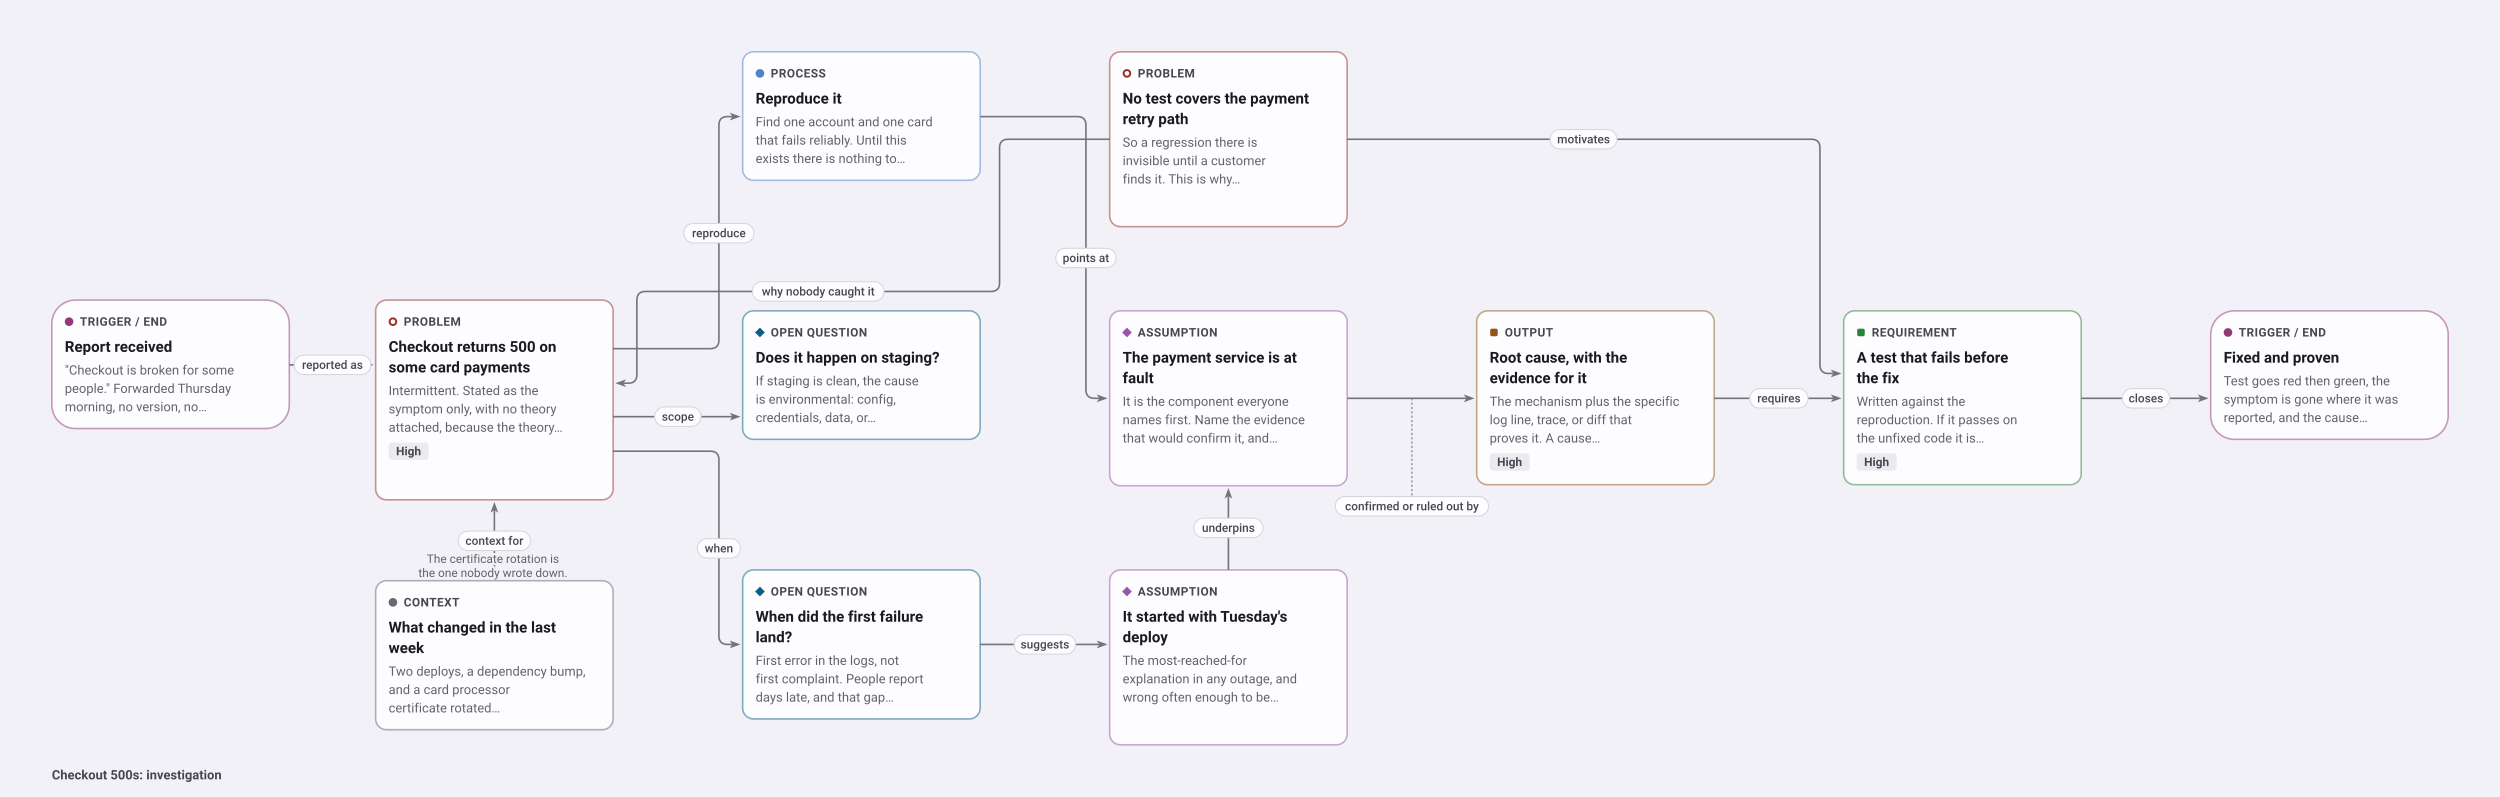
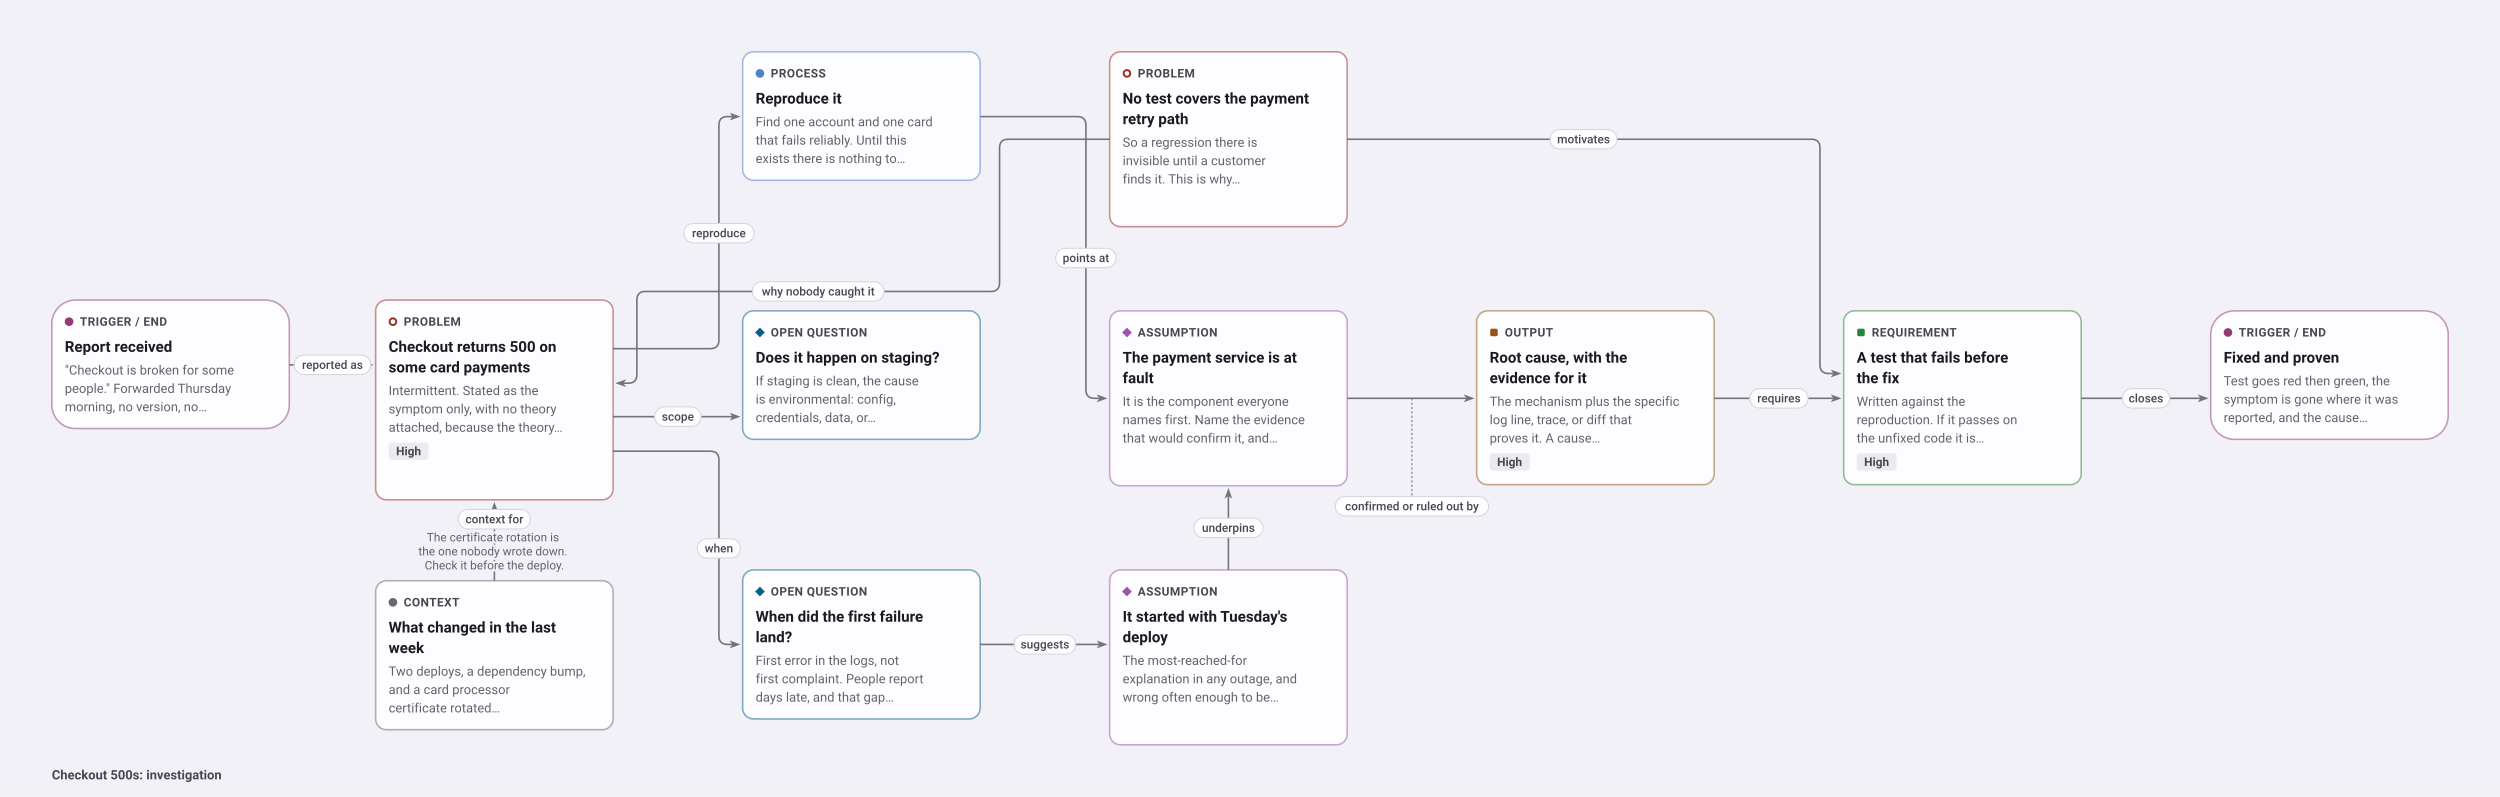
<svg xmlns="http://www.w3.org/2000/svg" width="2316" height="738" viewBox="0 0 2316 738" font-family="Avenir Next, -apple-system, BlinkMacSystemFont, Segoe UI, Roboto, sans-serif">
  <defs>
    <marker id="ah-_2373737d-100" viewBox="0 0 10 10" markerUnits="userSpaceOnUse" markerWidth="10" markerHeight="7.2" preserveAspectRatio="none" refX="6" refY="5" orient="auto-start-reverse">
      <polygon points="0,0 10,5 0,10 2.5,5" fill="#73737d" />
    </marker>
  </defs>
  <rect x="0" y="0" width="2316" height="738" fill="#f1f1f7" />
  <g transform="translate(48.0,278.0)">
    <path d="M 220 60 L 294 60" fill="none" stroke="#73737d" stroke-width="1.5" marker-end="url(#ah-_2373737d-100)" />
    <path d="M 520 45 L 610 45 Q 618 45 618 37 L 618 -162 Q 618 -170 626 -170 L 634 -170" fill="none" stroke="#73737d" stroke-width="1.5" marker-end="url(#ah-_2373737d-100)" />
    <path d="M 520 108 L 634 108" fill="none" stroke="#73737d" stroke-width="1.5" marker-end="url(#ah-_2373737d-100)" />
    <path d="M 520 140 L 610 140 Q 618 140 618 148 L 618 311 Q 618 319 626 319 L 634 319" fill="none" stroke="#73737d" stroke-width="1.5" marker-end="url(#ah-_2373737d-100)" />
    <path d="M 860 319 L 974 319" fill="none" stroke="#73737d" stroke-width="1.5" marker-end="url(#ah-_2373737d-100)" />
    <path d="M 860 -170 L 950 -170 Q 958 -170 958 -162 L 958 83 Q 958 91 966 91 L 974 91" fill="none" stroke="#73737d" stroke-width="1.5" marker-end="url(#ah-_2373737d-100)" />
    <path d="M 410 260 L 410 191" fill="none" stroke="#73737d" stroke-width="1.5" marker-end="url(#ah-_2373737d-100)" />
    <path d="M 1090 250 L 1090 178" fill="none" stroke="#73737d" stroke-width="1.5" marker-end="url(#ah-_2373737d-100)" />
    <path d="M 1200 91 L 1314 91" fill="none" stroke="#73737d" stroke-width="1.5" marker-end="url(#ah-_2373737d-100)" />
    <path d="M 980 -149 L 886 -149 Q 878 -149 878 -141 L 878 -16 Q 878 -8 870 -8 L 550 -8 Q 542 -8 542 0 L 542 69 Q 542 77 534 77 L 526 77" fill="none" stroke="#73737d" stroke-width="1.5" marker-end="url(#ah-_2373737d-100)" />
    <path d="M 1540 91 L 1654 91" fill="none" stroke="#73737d" stroke-width="1.5" marker-end="url(#ah-_2373737d-100)" />
    <path d="M 1200 -149 L 1630 -149 Q 1638 -149 1638 -141 L 1638 60 Q 1638 68 1646 68 L 1654 68" fill="none" stroke="#73737d" stroke-width="1.5" marker-end="url(#ah-_2373737d-100)" />
    <path d="M 1880 91 L 1994 91" fill="none" stroke="#73737d" stroke-width="1.5" marker-end="url(#ah-_2373737d-100)" />
    <rect x="224.5" y="51" width="71" height="18" rx="9" fill="#fdfdff" stroke="#d6d7de" stroke-width="1" />
    <text x="260" y="60" font-size="11" font-weight="500" text-anchor="middle" dominant-baseline="central" fill="#47474e">reported as</text>
    <rect x="585.5" y="-71" width="65" height="18" rx="9" fill="#fdfdff" stroke="#d6d7de" stroke-width="1" />
    <text x="618" y="-62" font-size="11" font-weight="500" text-anchor="middle" dominant-baseline="central" fill="#47474e">reproduce</text>
    <rect x="558.5" y="99" width="43" height="18" rx="9" fill="#fdfdff" stroke="#d6d7de" stroke-width="1" />
    <text x="580" y="108" font-size="11" font-weight="500" text-anchor="middle" dominant-baseline="central" fill="#47474e">scope</text>
    <rect x="598" y="221" width="40" height="18" rx="9" fill="#fdfdff" stroke="#d6d7de" stroke-width="1" />
    <text x="618" y="230" font-size="11" font-weight="500" text-anchor="middle" dominant-baseline="central" fill="#47474e">when</text>
    <rect x="891.5" y="310" width="57" height="18" rx="9" fill="#fdfdff" stroke="#d6d7de" stroke-width="1" />
    <text x="920" y="319" font-size="11" font-weight="500" text-anchor="middle" dominant-baseline="central" fill="#47474e">suggests</text>
    <rect x="930" y="-48" width="56" height="18" rx="9" fill="#fdfdff" stroke="#d6d7de" stroke-width="1" />
    <text x="958" y="-39" font-size="11" font-weight="500" text-anchor="middle" dominant-baseline="central" fill="#47474e">points at</text>
-     <rect x="376.5" y="214" width="67" height="18" rx="9" fill="#fdfdff" stroke="#d6d7de" stroke-width="1" />
-     <text x="410" y="223" font-size="11" font-weight="500" text-anchor="middle" dominant-baseline="central" fill="#47474e">context for</text>
-     <text x="410" y="236" font-size="11" text-anchor="middle" dominant-baseline="hanging" fill="#62626a" stroke="#f1f1f7" stroke-width="4" paint-order="stroke" stroke-linejoin="round">
+     <rect x="376.5" y="194" width="67" height="18" rx="9" fill="#fdfdff" stroke="#d6d7de" stroke-width="1" />
+     <text x="410" y="203" font-size="11" font-weight="500" text-anchor="middle" dominant-baseline="central" fill="#47474e">context for</text>
+     <text x="410" y="216" font-size="11" text-anchor="middle" dominant-baseline="hanging" fill="#62626a" stroke="#f1f1f7" stroke-width="4" paint-order="stroke" stroke-linejoin="round">
      <tspan x="410" dy="0">The certificate rotation is</tspan>
      <tspan x="410" dy="13">the one nobody wrote down.</tspan>
      <tspan x="410" dy="13">Check it before the deploy.</tspan>
    </text>
    <rect x="1058" y="202" width="64" height="18" rx="9" fill="#fdfdff" stroke="#d6d7de" stroke-width="1" />
    <text x="1090" y="211" font-size="11" font-weight="500" text-anchor="middle" dominant-baseline="central" fill="#47474e">underpins</text>
    <line x1="1260" y1="91" x2="1260" y2="182" stroke="#73737d" stroke-width="1" stroke-dasharray="2 2" />
    <rect x="1189" y="182" width="142" height="18" rx="9" fill="#fdfdff" stroke="#d6d7de" stroke-width="1" />
    <text x="1260" y="191" font-size="11" font-weight="500" text-anchor="middle" dominant-baseline="central" fill="#47474e">confirmed or ruled out by</text>
    <rect x="649" y="-17" width="122" height="18" rx="9" fill="#fdfdff" stroke="#d6d7de" stroke-width="1" />
    <text x="710" y="-8" font-size="11" font-weight="500" text-anchor="middle" dominant-baseline="central" fill="#47474e">why nobody caught it</text>
    <rect x="1573" y="82" width="54" height="18" rx="9" fill="#fdfdff" stroke="#d6d7de" stroke-width="1" />
    <text x="1600" y="91" font-size="11" font-weight="500" text-anchor="middle" dominant-baseline="central" fill="#47474e">requires</text>
    <rect x="1388" y="-158" width="62" height="18" rx="9" fill="#fdfdff" stroke="#d6d7de" stroke-width="1" />
    <text x="1419" y="-149" font-size="11" font-weight="500" text-anchor="middle" dominant-baseline="central" fill="#47474e">motivates</text>
    <rect x="1918" y="82" width="44" height="18" rx="9" fill="#fdfdff" stroke="#d6d7de" stroke-width="1" />
    <text x="1940" y="91" font-size="11" font-weight="500" text-anchor="middle" dominant-baseline="central" fill="#47474e">closes</text>
    <g>
      <rect x="0.0" y="0.0" width="220" height="119" rx="22" fill="#fdfdff" stroke="#933a76" stroke-opacity="0.5" stroke-width="1.5" />
      <circle class="type-dot" data-shape="dot" cx="16.0" cy="20.0" r="4" fill="#933a76" />
      <text x="26.0" y="20.0" font-size="11" font-weight="600" letter-spacing="0.4" dominant-baseline="central" fill="#47474e">TRIGGER / END</text>
      <text x="12.0" y="48.0" font-size="14" font-weight="600" fill="#1a1a20">Report received</text>
      <text x="12.0" y="69.0" font-size="12" fill="#62626a">"Checkout is broken for some</text>
      <text x="12.0" y="86.0" font-size="12" fill="#62626a">people." Forwarded Thursday</text>
      <text x="12.0" y="103.0" font-size="12" fill="#62626a">morning, no version, no…</text>
    </g>
    <g>
      <rect x="300.0" y="0.0" width="220" height="185" rx="10" fill="#fdfdff" stroke="#9a2a20" stroke-opacity="0.5" stroke-width="1.5" />
      <circle class="type-dot" data-shape="ring" cx="316.0" cy="20.0" r="3.1" fill="none" stroke="#9a2a20" stroke-width="1.8" />
      <text x="326.0" y="20.0" font-size="11" font-weight="600" letter-spacing="0.4" dominant-baseline="central" fill="#47474e">PROBLEM</text>
      <text x="312.0" y="48.0" font-size="14" font-weight="600" fill="#1a1a20">Checkout returns 500 on</text>
      <text x="312.0" y="67.0" font-size="14" font-weight="600" fill="#1a1a20">some card payments</text>
      <text x="312.0" y="88.0" font-size="12" fill="#62626a">Intermittent. Stated as the</text>
      <text x="312.0" y="105.0" font-size="12" fill="#62626a">symptom only, with no theory</text>
      <text x="312.0" y="122.0" font-size="12" fill="#62626a">attached, because the theory…</text>
      <rect x="312.0" y="132.0" width="37" height="16" rx="3" fill="#eaeaf0" />
      <text x="330.5" y="140.0" font-size="11" font-weight="600" text-anchor="middle" dominant-baseline="central" fill="#47474e">High</text>
    </g>
    <g>
      <rect x="640.0" y="-230.0" width="220" height="119" rx="10" fill="#fdfdff" stroke="#5181c7" stroke-opacity="0.5" stroke-width="1.5" />
      <circle class="type-dot" data-shape="dot" cx="656.0" cy="-210.0" r="4" fill="#5181c7" />
      <text x="666.0" y="-210.0" font-size="11" font-weight="600" letter-spacing="0.4" dominant-baseline="central" fill="#47474e">PROCESS</text>
      <text x="652.0" y="-182.0" font-size="14" font-weight="600" fill="#1a1a20">Reproduce it</text>
      <text x="652.0" y="-161.0" font-size="12" fill="#62626a">Find one account and one card</text>
      <text x="652.0" y="-144.0" font-size="12" fill="#62626a">that fails reliably. Until this</text>
      <text x="652.0" y="-127.0" font-size="12" fill="#62626a">exists there is nothing to…</text>
    </g>
    <g>
      <rect x="640.0" y="10.0" width="220" height="119" rx="10" fill="#fdfdff" stroke="#0a5e89" stroke-opacity="0.5" stroke-width="1.5" />
      <path class="type-dot" data-shape="diamond" d="M 656.0 25.5 L 660.5 30.0 L 656.0 34.5 L 651.5 30.0 Z" fill="#0a5e89" />
      <text x="666.0" y="30.0" font-size="11" font-weight="600" letter-spacing="0.4" dominant-baseline="central" fill="#47474e">OPEN QUESTION</text>
      <text x="652.0" y="58.0" font-size="14" font-weight="600" fill="#1a1a20">Does it happen on staging?</text>
      <text x="652.0" y="79.0" font-size="12" fill="#62626a">If staging is clean, the cause</text>
      <text x="652.0" y="96.0" font-size="12" fill="#62626a">is environmental: config,</text>
      <text x="652.0" y="113.0" font-size="12" fill="#62626a">credentials, data, or…</text>
    </g>
    <g>
      <rect x="640.0" y="250.0" width="220" height="138" rx="10" fill="#fdfdff" stroke="#0a5e89" stroke-opacity="0.5" stroke-width="1.5" />
      <path class="type-dot" data-shape="diamond" d="M 656.0 265.5 L 660.5 270.0 L 656.0 274.5 L 651.5 270.0 Z" fill="#0a5e89" />
      <text x="666.0" y="270.0" font-size="11" font-weight="600" letter-spacing="0.4" dominant-baseline="central" fill="#47474e">OPEN QUESTION</text>
      <text x="652.0" y="298.0" font-size="14" font-weight="600" fill="#1a1a20">When did the first failure</text>
      <text x="652.0" y="317.0" font-size="14" font-weight="600" fill="#1a1a20">land?</text>
      <text x="652.0" y="338.0" font-size="12" fill="#62626a">First error in the logs, not</text>
      <text x="652.0" y="355.0" font-size="12" fill="#62626a">first complaint. People report</text>
      <text x="652.0" y="372.0" font-size="12" fill="#62626a">days late, and that gap…</text>
    </g>
    <g>
      <rect x="980.0" y="250.0" width="220" height="162" rx="10" fill="#fdfdff" stroke="#9b54ad" stroke-opacity="0.5" stroke-width="1.5" />
      <path class="type-dot" data-shape="diamond" d="M 996.0 265.5 L 1000.5 270.0 L 996.0 274.5 L 991.5 270.0 Z" fill="#9b54ad" />
      <text x="1006.0" y="270.0" font-size="11" font-weight="600" letter-spacing="0.4" dominant-baseline="central" fill="#47474e">ASSUMPTION</text>
      <text x="992.0" y="298.0" font-size="14" font-weight="600" fill="#1a1a20">It started with Tuesday's</text>
      <text x="992.0" y="317.0" font-size="14" font-weight="600" fill="#1a1a20">deploy</text>
      <text x="992.0" y="338.0" font-size="12" fill="#62626a">The most-reached-for</text>
      <text x="992.0" y="355.0" font-size="12" fill="#62626a">explanation in any outage, and</text>
      <text x="992.0" y="372.0" font-size="12" fill="#62626a">wrong often enough to be…</text>
    </g>
    <g>
      <rect x="980.0" y="10.0" width="220" height="162" rx="10" fill="#fdfdff" stroke="#9b54ad" stroke-opacity="0.5" stroke-width="1.5" />
      <path class="type-dot" data-shape="diamond" d="M 996.0 25.5 L 1000.5 30.0 L 996.0 34.5 L 991.5 30.0 Z" fill="#9b54ad" />
      <text x="1006.0" y="30.0" font-size="11" font-weight="600" letter-spacing="0.4" dominant-baseline="central" fill="#47474e">ASSUMPTION</text>
      <text x="992.0" y="58.0" font-size="14" font-weight="600" fill="#1a1a20">The payment service is at</text>
      <text x="992.0" y="77.0" font-size="14" font-weight="600" fill="#1a1a20">fault</text>
      <text x="992.0" y="98.0" font-size="12" fill="#62626a">It is the component everyone</text>
      <text x="992.0" y="115.0" font-size="12" fill="#62626a">names first. Name the evidence</text>
      <text x="992.0" y="132.0" font-size="12" fill="#62626a">that would confirm it, and…</text>
    </g>
    <g>
      <rect x="300.0" y="260.0" width="220" height="138" rx="10" fill="#fdfdff" stroke="#646975" stroke-opacity="0.5" stroke-width="1.5" />
      <circle class="type-dot" data-shape="dot" cx="316.0" cy="280.0" r="4" fill="#646975" />
      <text x="326.0" y="280.0" font-size="11" font-weight="600" letter-spacing="0.4" dominant-baseline="central" fill="#47474e">CONTEXT</text>
      <text x="312.0" y="308.0" font-size="14" font-weight="600" fill="#1a1a20">What changed in the last</text>
      <text x="312.0" y="327.0" font-size="14" font-weight="600" fill="#1a1a20">week</text>
      <text x="312.0" y="348.0" font-size="12" fill="#62626a">Two deploys, a dependency bump,</text>
      <text x="312.0" y="365.0" font-size="12" fill="#62626a">and a card processor</text>
      <text x="312.0" y="382.0" font-size="12" fill="#62626a">certificate rotated…</text>
    </g>
    <g>
      <rect x="980.0" y="-230.0" width="220" height="162" rx="10" fill="#fdfdff" stroke="#9a2a20" stroke-opacity="0.5" stroke-width="1.5" />
      <circle class="type-dot" data-shape="ring" cx="996.0" cy="-210.0" r="3.1" fill="none" stroke="#9a2a20" stroke-width="1.8" />
      <text x="1006.0" y="-210.0" font-size="11" font-weight="600" letter-spacing="0.4" dominant-baseline="central" fill="#47474e">PROBLEM</text>
      <text x="992.0" y="-182.0" font-size="14" font-weight="600" fill="#1a1a20">No test covers the payment</text>
      <text x="992.0" y="-163.0" font-size="14" font-weight="600" fill="#1a1a20">retry path</text>
      <text x="992.0" y="-142.0" font-size="12" fill="#62626a">So a regression there is</text>
      <text x="992.0" y="-125.0" font-size="12" fill="#62626a">invisible until a customer</text>
      <text x="992.0" y="-108.0" font-size="12" fill="#62626a">finds it. This is why…</text>
    </g>
    <g>
      <rect x="1320.0" y="10.0" width="220" height="161" rx="10" fill="#fdfdff" stroke="#935417" stroke-opacity="0.5" stroke-width="1.5" />
      <rect class="type-dot" data-shape="square" x="1332.5" y="26.5" width="7" height="7" rx="1.5" fill="#935417" />
      <text x="1346.0" y="30.0" font-size="11" font-weight="600" letter-spacing="0.4" dominant-baseline="central" fill="#47474e">OUTPUT</text>
      <text x="1332.0" y="58.0" font-size="14" font-weight="600" fill="#1a1a20">Root cause, with the</text>
      <text x="1332.0" y="77.0" font-size="14" font-weight="600" fill="#1a1a20">evidence for it</text>
      <text x="1332.0" y="98.0" font-size="12" fill="#62626a">The mechanism plus the specific</text>
      <text x="1332.0" y="115.0" font-size="12" fill="#62626a">log line, trace, or diff that</text>
      <text x="1332.0" y="132.0" font-size="12" fill="#62626a">proves it. A cause…</text>
      <rect x="1332.0" y="142.0" width="37" height="16" rx="3" fill="#eaeaf0" />
      <text x="1350.5" y="150.0" font-size="11" font-weight="600" text-anchor="middle" dominant-baseline="central" fill="#47474e">High</text>
    </g>
    <g>
      <rect x="1660.0" y="10.0" width="220" height="161" rx="10" fill="#fdfdff" stroke="#268536" stroke-opacity="0.5" stroke-width="1.5" />
      <rect class="type-dot" data-shape="square" x="1672.5" y="26.5" width="7" height="7" rx="1.5" fill="#268536" />
      <text x="1686.0" y="30.0" font-size="11" font-weight="600" letter-spacing="0.4" dominant-baseline="central" fill="#47474e">REQUIREMENT</text>
      <text x="1672.0" y="58.0" font-size="14" font-weight="600" fill="#1a1a20">A test that fails before</text>
      <text x="1672.0" y="77.0" font-size="14" font-weight="600" fill="#1a1a20">the fix</text>
      <text x="1672.0" y="98.0" font-size="12" fill="#62626a">Written against the</text>
      <text x="1672.0" y="115.0" font-size="12" fill="#62626a">reproduction. If it passes on</text>
      <text x="1672.0" y="132.0" font-size="12" fill="#62626a">the unfixed code it is…</text>
      <rect x="1672.0" y="142.0" width="37" height="16" rx="3" fill="#eaeaf0" />
      <text x="1690.5" y="150.0" font-size="11" font-weight="600" text-anchor="middle" dominant-baseline="central" fill="#47474e">High</text>
    </g>
    <g>
      <rect x="2000.0" y="10.0" width="220" height="119" rx="22" fill="#fdfdff" stroke="#933a76" stroke-opacity="0.5" stroke-width="1.5" />
      <circle class="type-dot" data-shape="dot" cx="2016.0" cy="30.0" r="4" fill="#933a76" />
      <text x="2026.0" y="30.0" font-size="11" font-weight="600" letter-spacing="0.4" dominant-baseline="central" fill="#47474e">TRIGGER / END</text>
      <text x="2012.0" y="58.0" font-size="14" font-weight="600" fill="#1a1a20">Fixed and proven</text>
      <text x="2012.0" y="79.0" font-size="12" fill="#62626a">Test goes red then green, the</text>
      <text x="2012.0" y="96.0" font-size="12" fill="#62626a">symptom is gone where it was</text>
      <text x="2012.0" y="113.0" font-size="12" fill="#62626a">reported, and the cause…</text>
    </g>
  </g>
  <text x="48" y="722" font-size="12" font-weight="600" fill="#47474e">Checkout 500s: investigation</text>
</svg>
